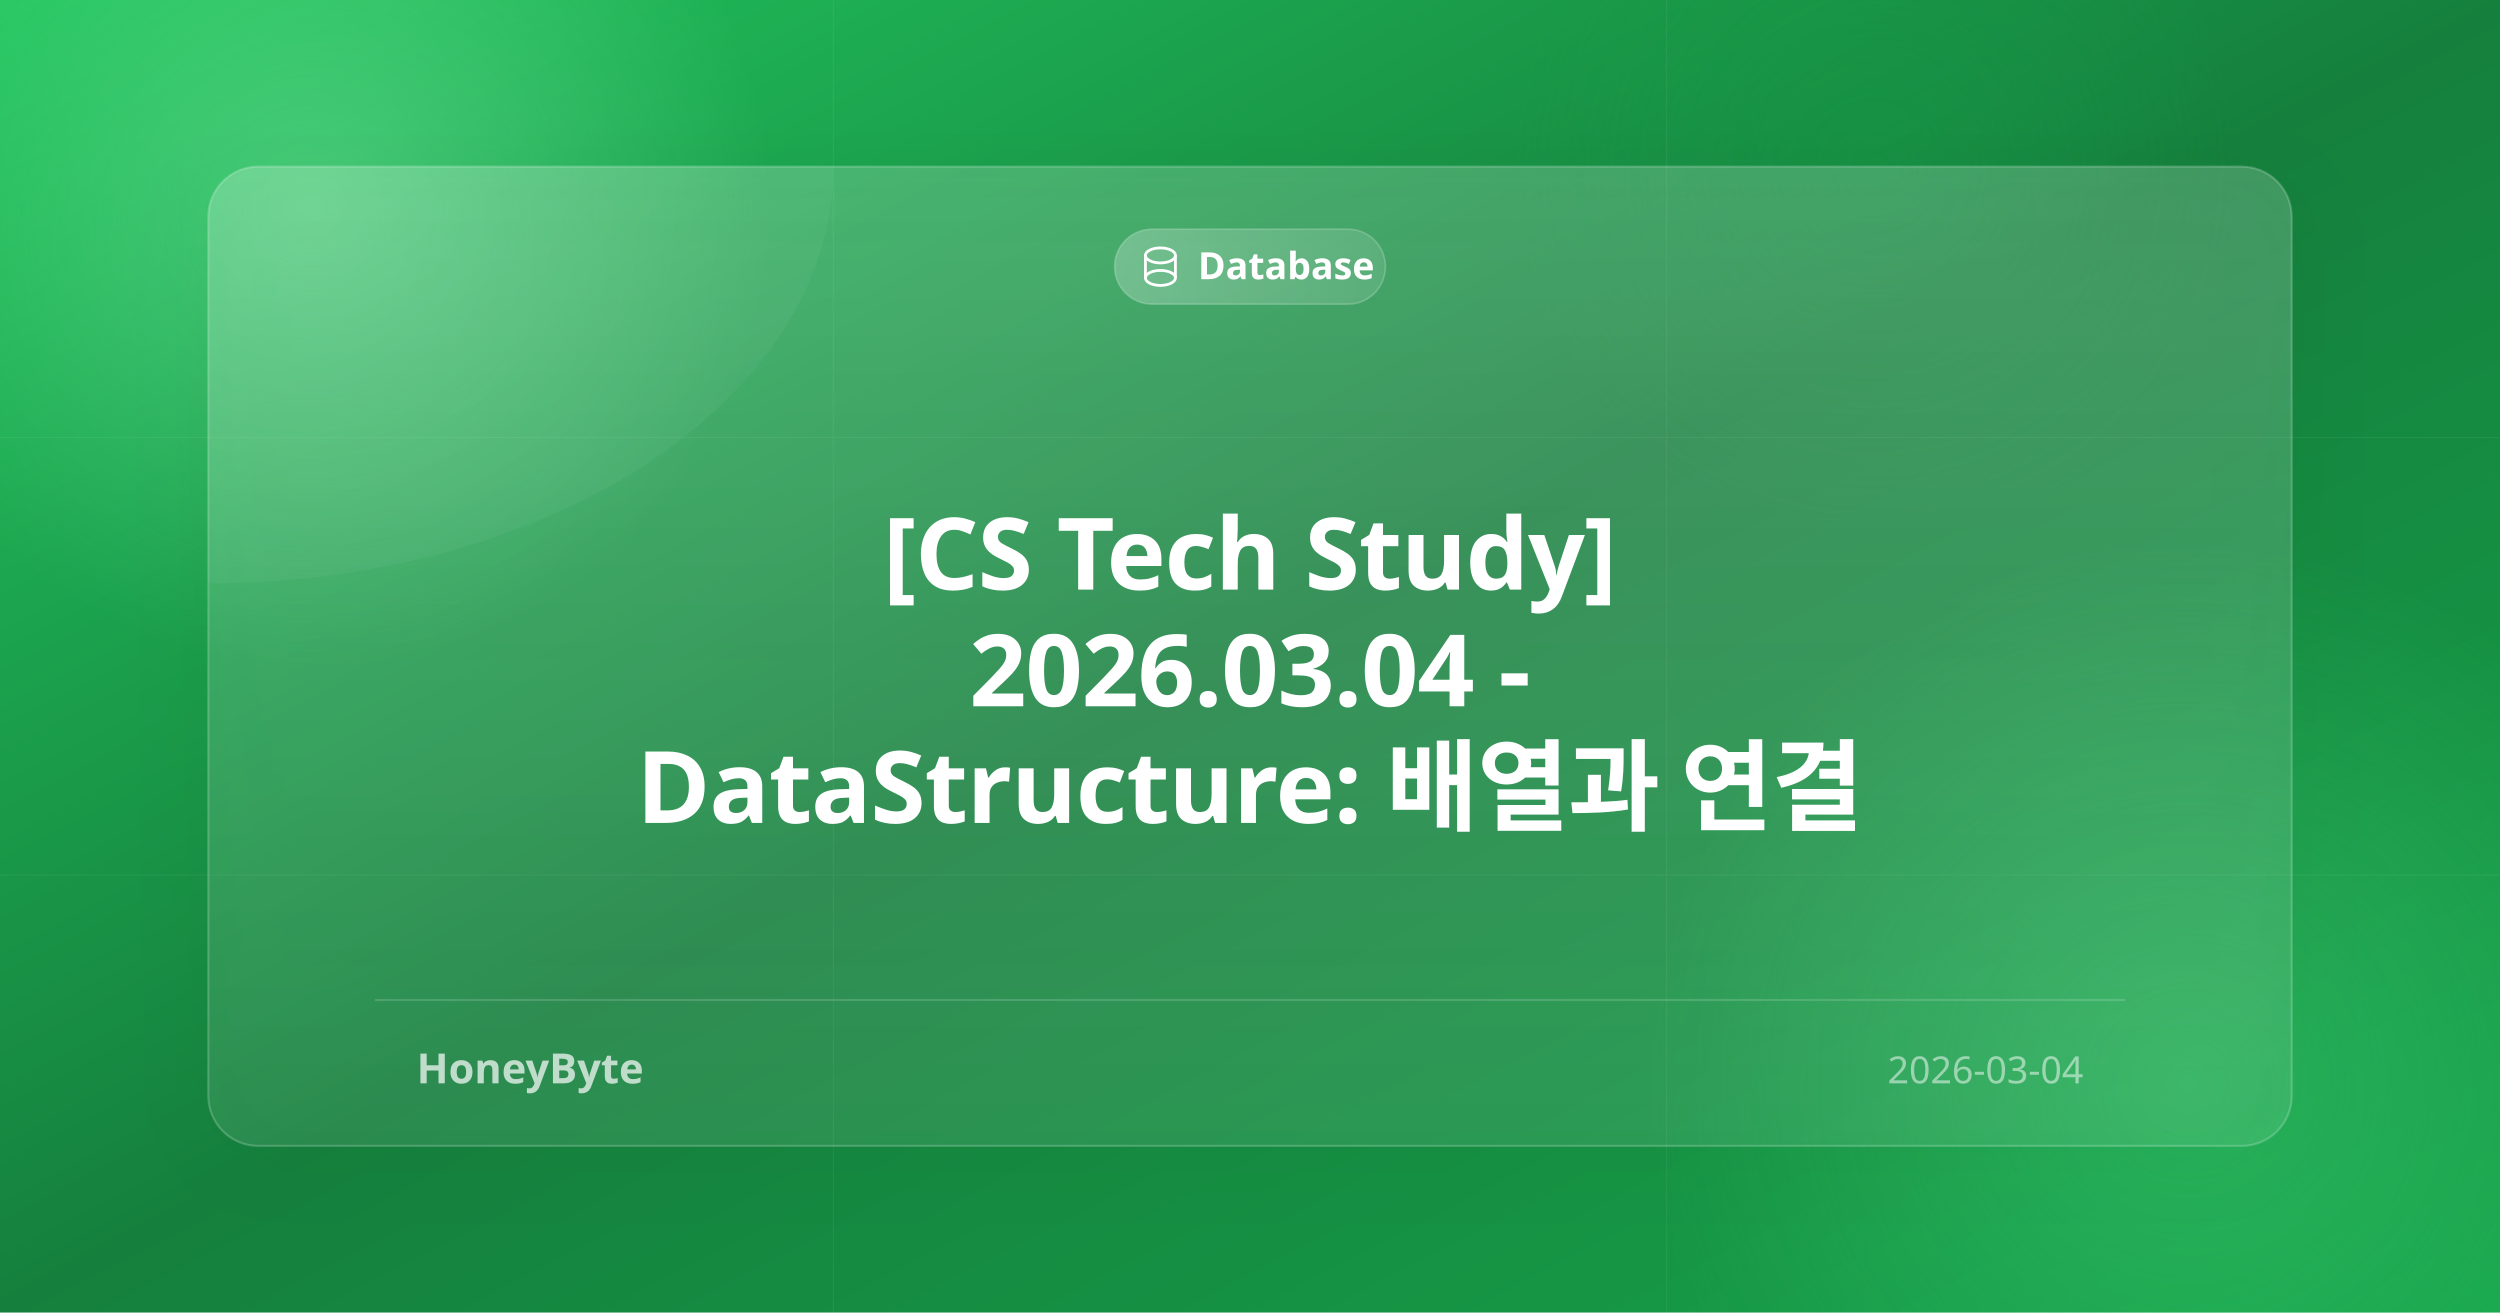
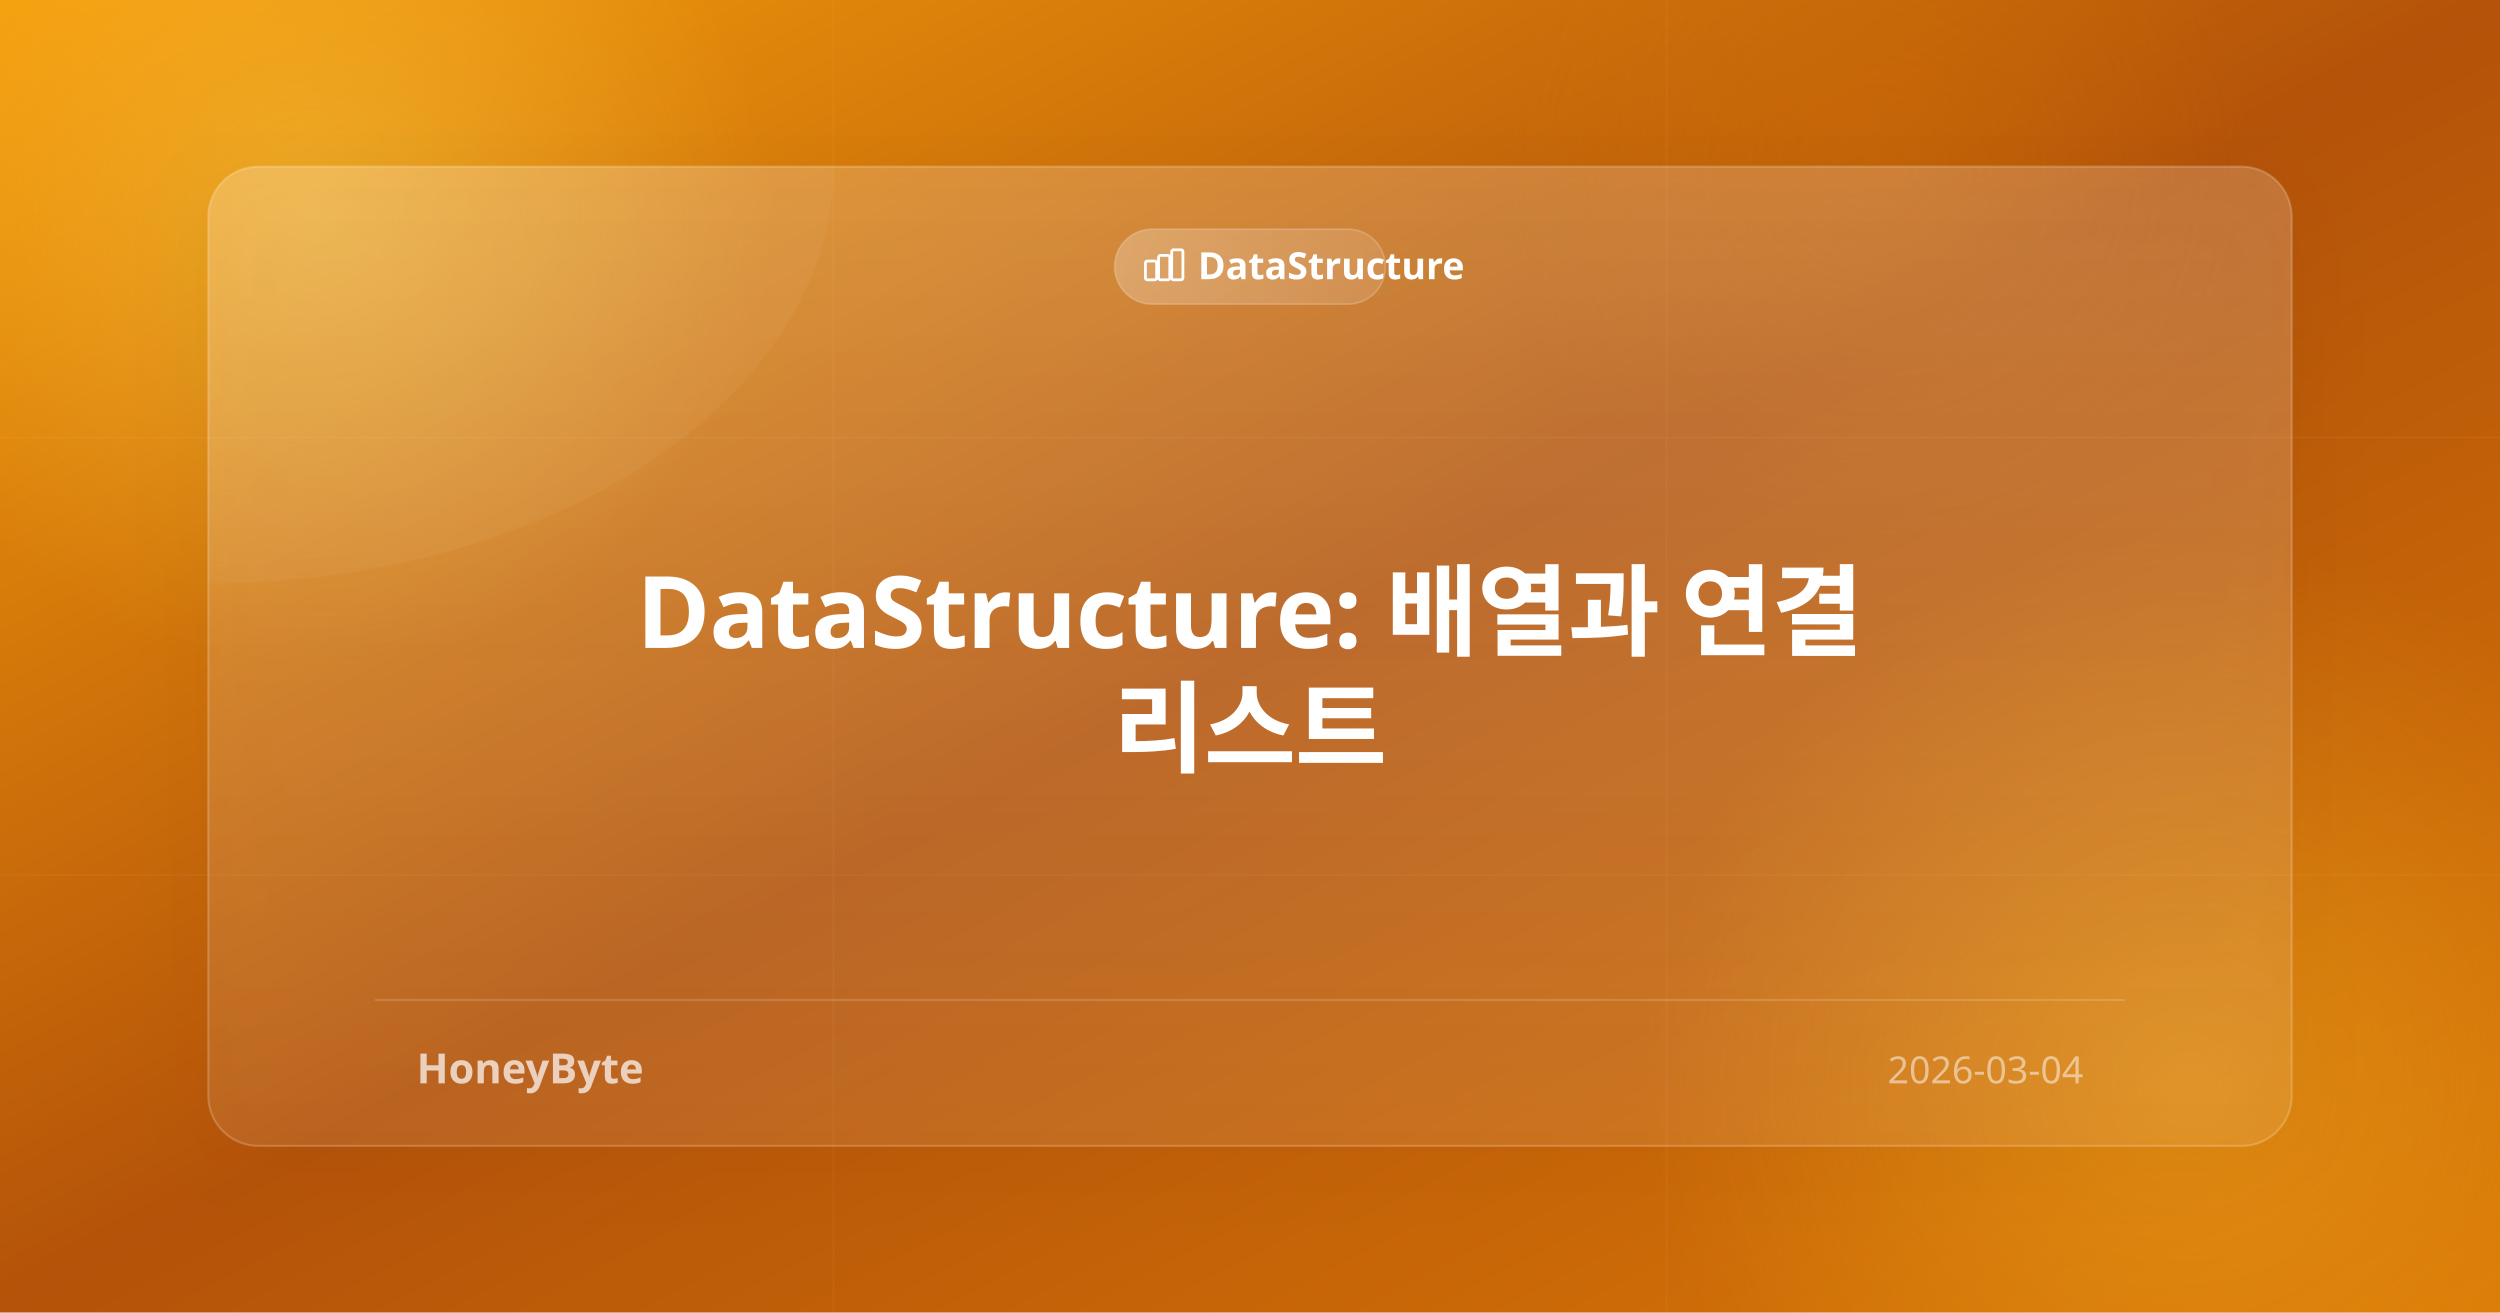
<svg xmlns="http://www.w3.org/2000/svg" width="1200" height="630" viewBox="0 0 1200 630">
  <defs>
    <linearGradient id="bgGrad" x1="0%" y1="0%" x2="100%" y2="100%">
-       <stop offset="0%" stop-color="#22C55E" />
-       <stop offset="50%" stop-color="#15803D" />
-       <stop offset="100%" stop-color="#16A34A" />
+       <stop offset="0%" stop-color="#F59E0B" />
+       <stop offset="50%" stop-color="#B45309" />
+       <stop offset="100%" stop-color="#D97706" />
    </linearGradient>
    <radialGradient id="blob1Grad" cx="50%" cy="50%" r="50%">
-       <stop offset="0%" stop-color="#86EFAC" stop-opacity="0.4" />
-       <stop offset="100%" stop-color="#86EFAC" stop-opacity="0" />
+       <stop offset="0%" stop-color="#FCD34D" stop-opacity="0.4" />
+       <stop offset="100%" stop-color="#FCD34D" stop-opacity="0" />
    </radialGradient>
    <radialGradient id="blob2Grad" cx="50%" cy="50%" r="50%">
-       <stop offset="0%" stop-color="#4ADE80" stop-opacity="0.35" />
-       <stop offset="100%" stop-color="#4ADE80" stop-opacity="0" />
+       <stop offset="0%" stop-color="#FBBF24" stop-opacity="0.35" />
+       <stop offset="100%" stop-color="#FBBF24" stop-opacity="0" />
    </radialGradient>
    <radialGradient id="blob3Grad" cx="50%" cy="50%" r="50%">
-       <stop offset="0%" stop-color="#16A34A" stop-opacity="0.3" />
-       <stop offset="100%" stop-color="#16A34A" stop-opacity="0" />
+       <stop offset="0%" stop-color="#D97706" stop-opacity="0.3" />
+       <stop offset="100%" stop-color="#D97706" stop-opacity="0" />
    </radialGradient>
    <filter id="glassBlur" x="-10%" y="-10%" width="120%" height="120%">
      <feGaussianBlur in="SourceGraphic" stdDeviation="2" />
    </filter>
    <filter id="cardShadow" x="-5%" y="-5%" width="110%" height="115%">
      <feDropShadow dx="0" dy="8" stdDeviation="20" flood-color="#000000" flood-opacity="0.25" />
    </filter>
    <linearGradient id="glassGrad" x1="0%" y1="0%" x2="0%" y2="100%">
      <stop offset="0%" stop-color="#ffffff" stop-opacity="0.18" />
      <stop offset="100%" stop-color="#ffffff" stop-opacity="0.08" />
    </linearGradient>
    <linearGradient id="badgeGrad" x1="0%" y1="0%" x2="100%" y2="0%">
      <stop offset="0%" stop-color="#ffffff" stop-opacity="0.25" />
      <stop offset="100%" stop-color="#ffffff" stop-opacity="0.12" />
    </linearGradient>
    <clipPath id="cardClip">
      <rect x="100" y="80" width="1000" height="470" rx="24" />
    </clipPath>
  </defs>
  <rect width="1200" height="630" fill="url(#bgGrad)" />
  <circle cx="150" cy="100" r="220" fill="url(#blob1Grad)" />
  <circle cx="1050" cy="520" r="260" fill="url(#blob2Grad)" />
  <circle cx="900" cy="80" r="180" fill="url(#blob3Grad)" />
  <g opacity="0.06">
    <line x1="0" y1="210" x2="1200" y2="210" stroke="#ffffff" stroke-width="0.5" />
    <line x1="0" y1="420" x2="1200" y2="420" stroke="#ffffff" stroke-width="0.5" />
    <line x1="400" y1="0" x2="400" y2="630" stroke="#ffffff" stroke-width="0.5" />
    <line x1="800" y1="0" x2="800" y2="630" stroke="#ffffff" stroke-width="0.5" />
  </g>
  <g filter="url(#cardShadow)">
    <rect x="100" y="80" width="1000" height="470" rx="24" fill="url(#glassGrad)" />
    <rect x="100" y="80" width="1000" height="470" rx="24" fill="none" stroke="rgba(255,255,255,0.2)" stroke-width="1" />
  </g>
  <g clip-path="url(#cardClip)">
    <ellipse cx="100" cy="80" rx="300" ry="200" fill="#ffffff" opacity="0.04" />
    <rect x="535" y="110" width="130" height="36" rx="18" fill="url(#badgeGrad)" />
    <rect x="535" y="110" width="130" height="36" rx="18" fill="none" stroke="rgba(255,255,255,0.2)" stroke-width="0.8" />
    <g transform="translate(557, 128) scale(0.9)">
-       <ellipse cx="0" cy="-6" rx="8" ry="4" fill="none" stroke="white" stroke-width="1.5" />
-       <path d="M-8-6V6" fill="none" stroke="white" stroke-width="1.5" />
-       <path d="M8-6V6" fill="none" stroke="white" stroke-width="1.5" />
-       <ellipse cx="0" cy="6" rx="8" ry="4" fill="none" stroke="white" stroke-width="1.5" />
+       <rect x="-8" y="-3" width="6" height="10" rx="1" fill="none" stroke="white" stroke-width="1.5" />
+       <rect x="-1" y="-6" width="6" height="13" rx="1" fill="none" stroke="white" stroke-width="1.5" />
+       <rect x="6" y="-9" width="6" height="16" rx="1" fill="none" stroke="white" stroke-width="1.5" />
    </g>
-     <text x="575" y="134" font-family="'Pretendard', 'Apple SD Gothic Neo', sans-serif" font-size="18" font-weight="700" fill="#ffffff">Database</text>
-     <text x="600" y="283" font-family="'Pretendard', 'Apple SD Gothic Neo', sans-serif" font-size="48" font-weight="800" fill="#FFFFFF" text-anchor="middle" letter-spacing="-0.5">[CS Tech Study]</text>
-     <text x="600" y="339" font-family="'Pretendard', 'Apple SD Gothic Neo', sans-serif" font-size="48" font-weight="800" fill="#FFFFFF" text-anchor="middle" letter-spacing="-0.5">2026.03.04 -</text>
-     <text x="600" y="395" font-family="'Pretendard', 'Apple SD Gothic Neo', sans-serif" font-size="48" font-weight="800" fill="#FFFFFF" text-anchor="middle" letter-spacing="-0.5">DataStructure: 배열과 연결</text>
+     <text x="575" y="134" font-family="'Pretendard', 'Apple SD Gothic Neo', sans-serif" font-size="18" font-weight="700" fill="#ffffff">DataStructure</text>
+     <text x="600" y="311" font-family="'Pretendard', 'Apple SD Gothic Neo', sans-serif" font-size="48" font-weight="800" fill="#FFFFFF" text-anchor="middle" letter-spacing="-0.5">DataStructure: 배열과 연결</text>
+     <text x="600" y="367" font-family="'Pretendard', 'Apple SD Gothic Neo', sans-serif" font-size="48" font-weight="800" fill="#FFFFFF" text-anchor="middle" letter-spacing="-0.5">리스트</text>
    <line x1="180" y1="480" x2="1020" y2="480" stroke="rgba(255,255,255,0.15)" stroke-width="1" />
    <text x="200" y="520" font-family="'Pretendard', 'Apple SD Gothic Neo', sans-serif" font-size="20" font-weight="600" fill="rgba(255,255,255,0.7)">HoneyByte</text>
    <text x="1000" y="520" font-family="'Pretendard', 'Apple SD Gothic Neo', sans-serif" font-size="18" font-weight="400" fill="rgba(255,255,255,0.5)" text-anchor="end">2026-03-04</text>
  </g>
</svg>
